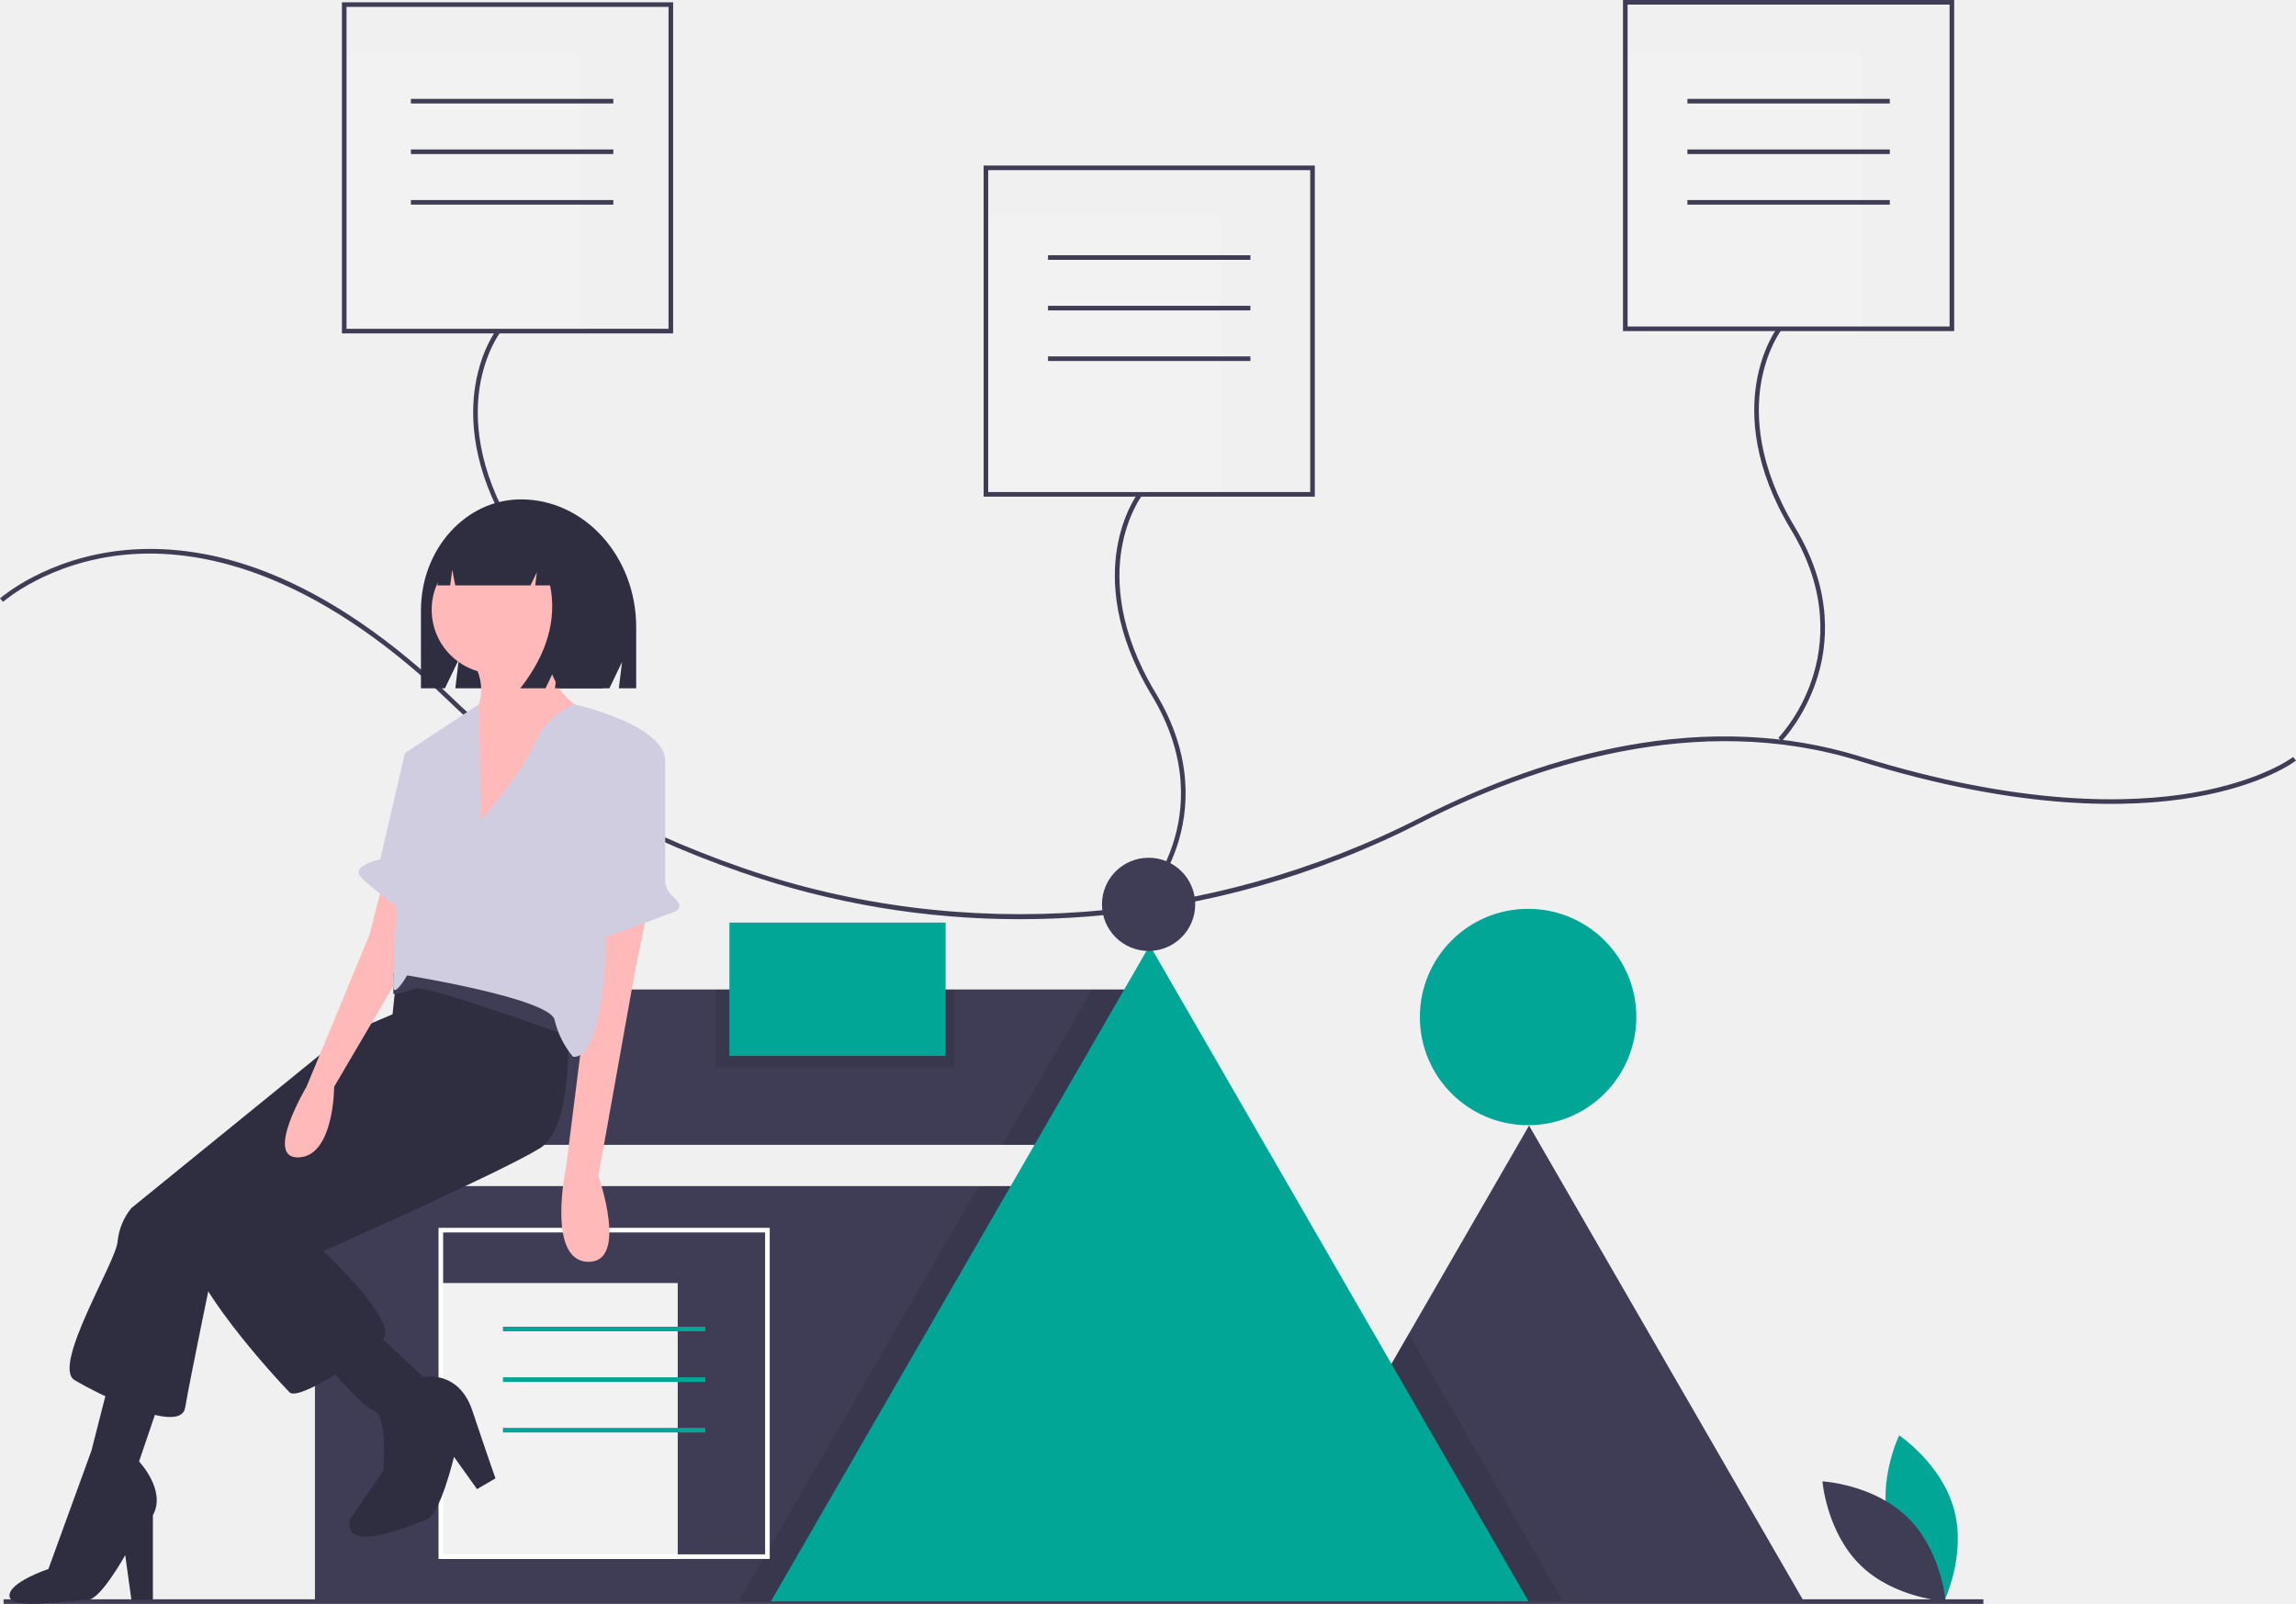
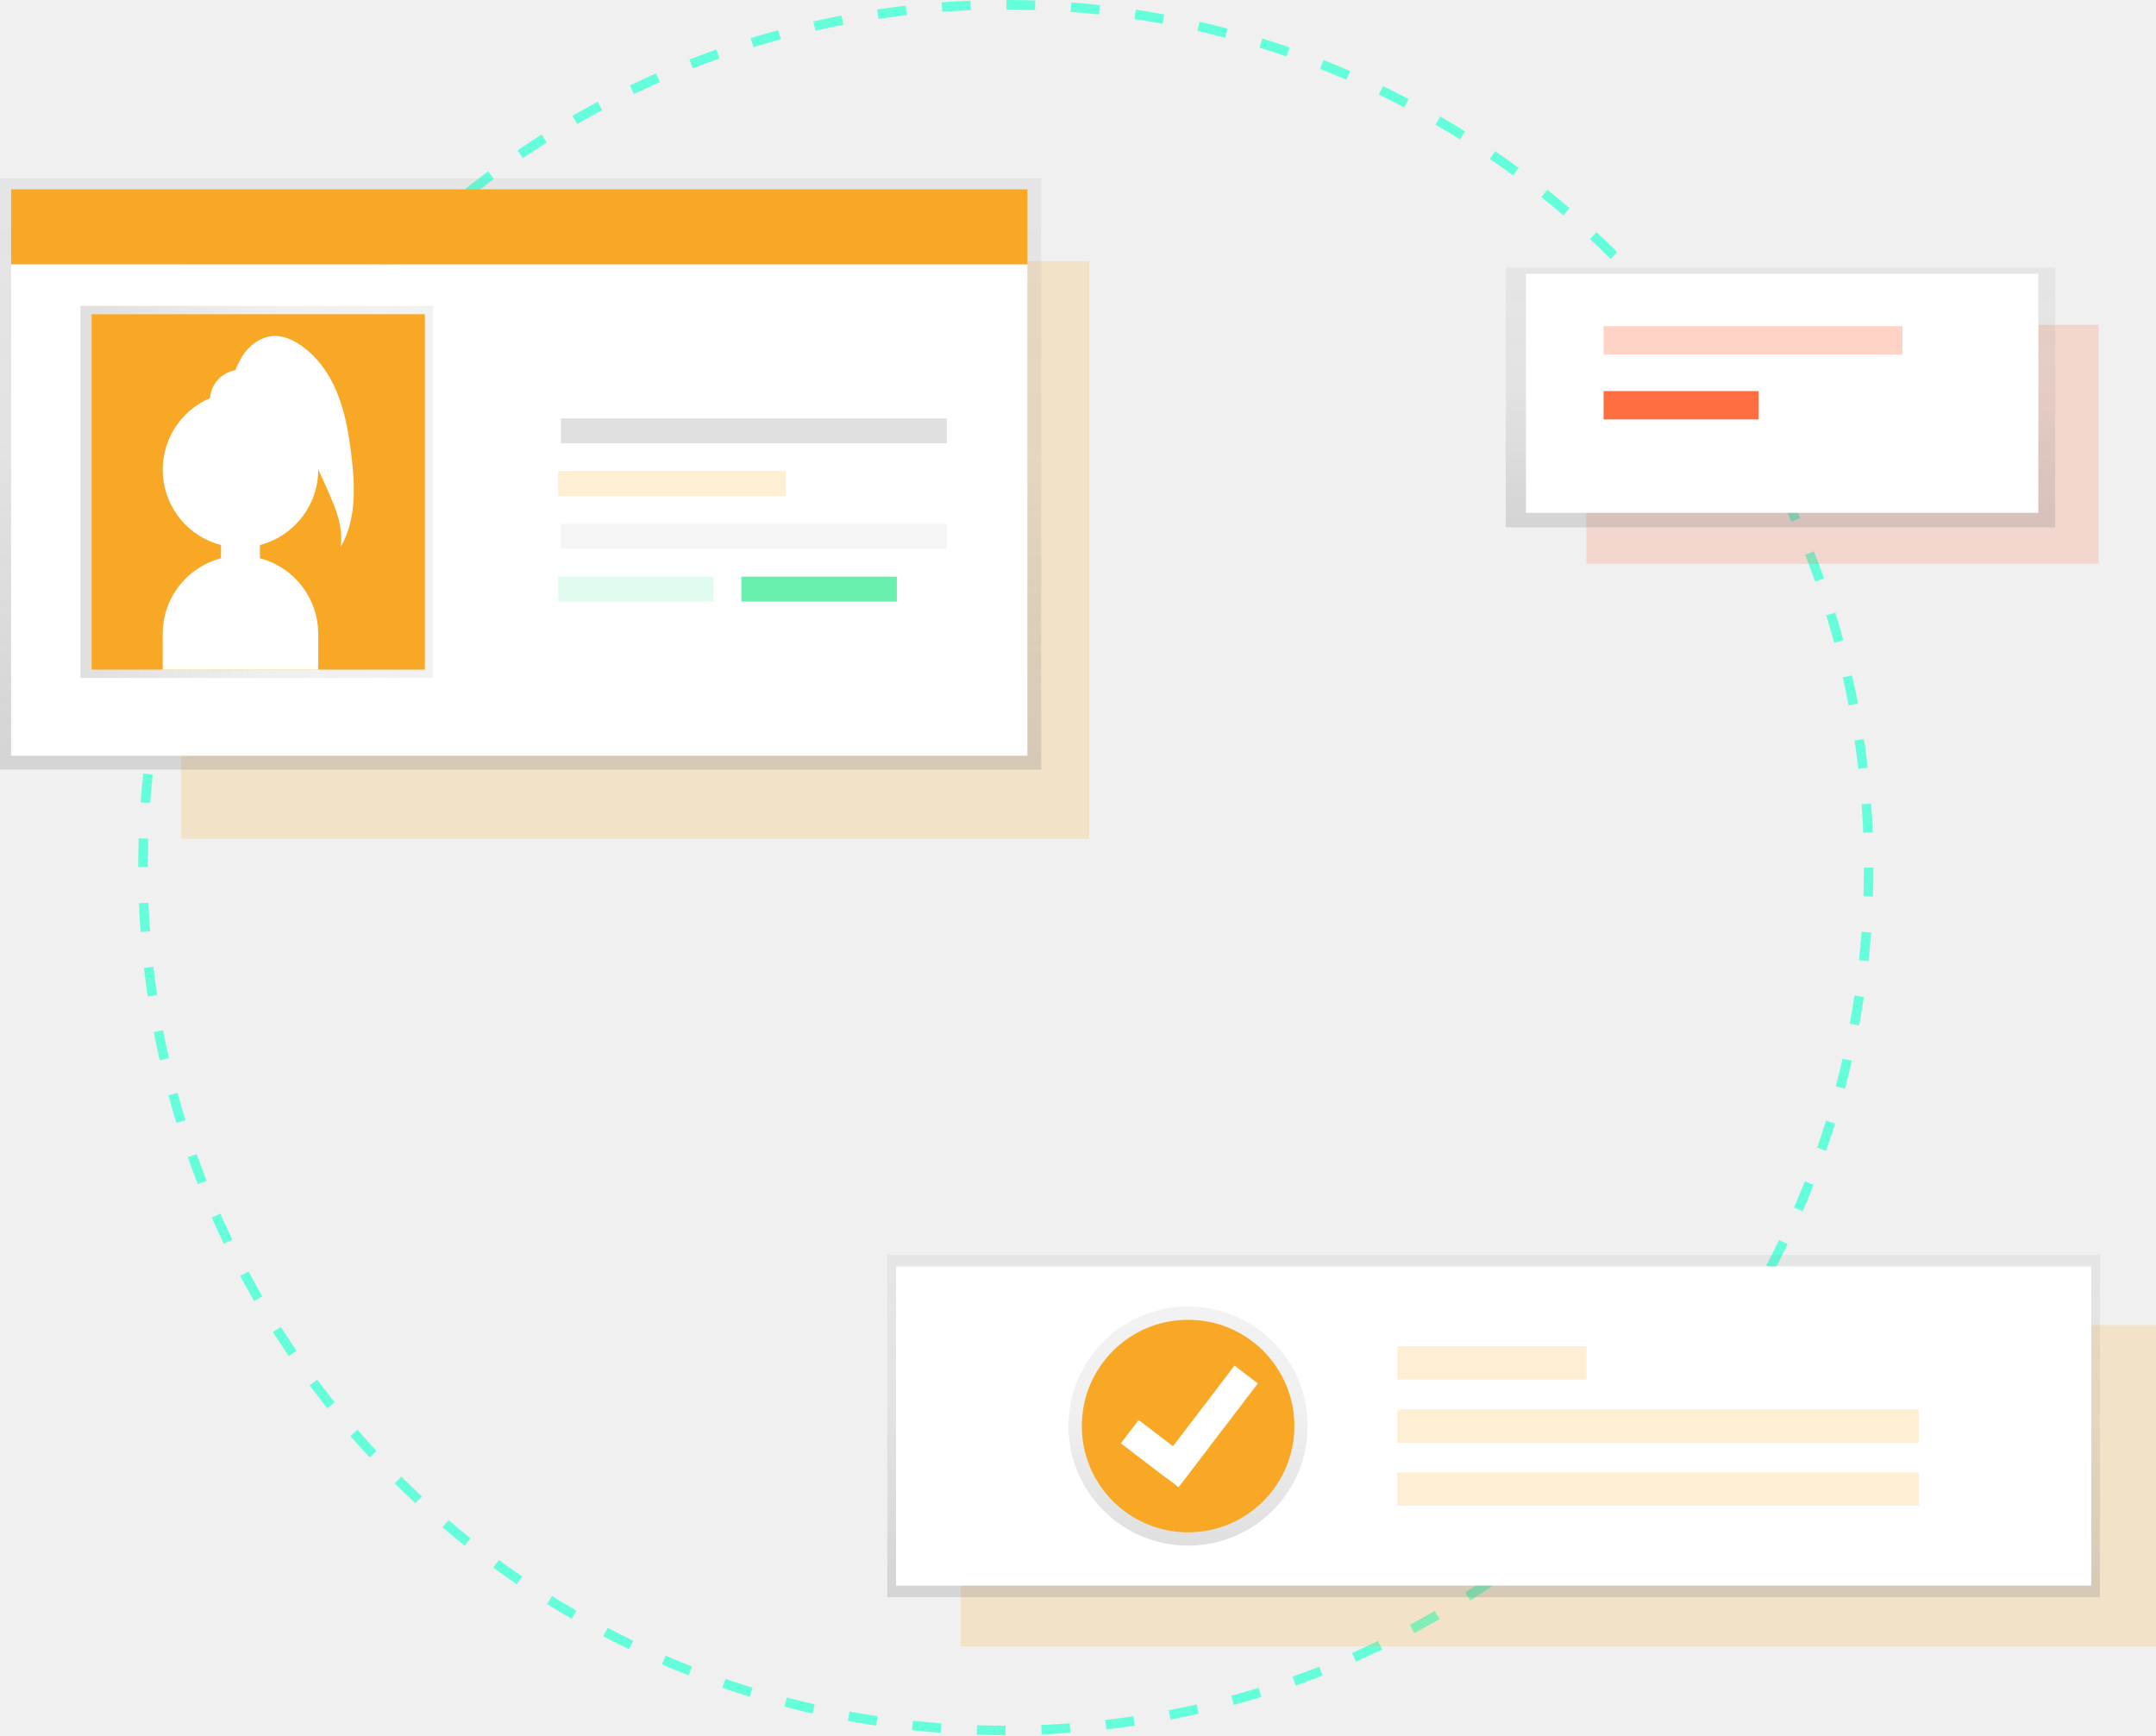
- <svg xmlns="http://www.w3.org/2000/svg" id="bfc717e4-0ce1-40c2-86b9-35a542da0074" data-name="Layer 1" width="998.282" height="697.551" viewBox="0 0 998.282 697.551">
-   <rect x="149.668" y="24" width="103" height="120" fill="#f2f2f2" />
-   <rect x="427.668" y="94" width="103" height="120" fill="#f2f2f2" />
-   <rect x="706.668" y="24" width="103" height="120" fill="#f2f2f2" />
-   <rect x="228.621" y="430.337" width="270.99" height="67.57" fill="#3f3d56" />
-   <polygon points="784.198 696.3 545.438 696.3 612.488 580.17 664.818 489.53 784.198 696.3" fill="#3f3d56" />
-   <rect x="136.938" y="515.85" width="396.84" height="180.5" fill="#3f3d56" />
-   <circle cx="664.4" cy="442.315" r="47.055" fill="#02a697" />
-   <rect x="1.564" y="695.551" width="860.79" height="2" fill="#3f3d56" />
-   <polygon points="499.608 434.87 499.608 497.91 435.798 497.91 474.798 430.34 496.998 430.34 499.608 434.87" opacity="0.1" />
-   <polygon points="533.778 515.85 533.778 696.35 321.228 696.35 321.428 696 425.438 515.85 533.778 515.85" opacity="0.1" />
-   <polygon points="679.538 696.3 545.438 696.3 612.488 580.17 615.488 585.36 679.538 696.3" opacity="0.1" />
-   <polygon points="664.628 696.45 335.168 696.45 335.428 696 443.478 508.85 499.898 411.12 600.488 585.36 664.538 696.3 664.628 696.45" fill="#02a697" />
-   <circle cx="499.4" cy="393.315" r="20.268" fill="#3f3d56" />
-   <path d="M544.296,500.99A368.021,368.021,0,0,1,423.574,480.725C371.522,462.728,328.879,437.905,296.832,406.944c-60.621-58.566-110.321-67.392-141.333-64.486-33.57,3.147-53.111,20.338-53.304,20.511l-1.335-1.489c.197-.177,20.141-17.758,54.323-21.001,20.045-1.901,41.008,1.411,62.307,9.847,26.561,10.52,53.723,29.085,80.733,55.179,31.836,30.757,74.231,55.429,126.006,73.33,95.047,32.861,202.169,24.905,293.899-21.829,30.371-15.475,60.389-26.037,89.218-31.394,36.354-6.757,70.83-5.188,102.479,4.658,69.549,21.637,117.054,20.49,144.658,15.719,29.784-5.148,43.298-15.451,43.431-15.554l1.229,1.579c-.56.435-14.046,10.714-44.319,15.946-27.822,4.81-75.667,5.975-145.592-15.781-70.801-22.024-142.509,2.312-190.195,26.608A383.879,383.879,0,0,1,573.398,499.872Q558.795,500.99,544.296,500.99Z" transform="translate(-100.8589 -101.2244)" fill="#3f3d56" />
-   <path d="M318.508,424.573l-1.431-1.397a73.107,73.107,0,0,0,14.662-25.651c4.866-14.643,7.243-37.769-9.068-64.783-16.688-27.64-17.439-50.089-15.131-64.055,2.512-15.196,8.921-23.714,9.192-24.069l1.589,1.214c-.064.083-6.417,8.556-8.828,23.299-2.226,13.611-1.449,35.517,14.889,62.577,16.728,27.705,14.25,51.473,9.226,66.533C328.165,414.558,318.9,424.171,318.508,424.573Z" transform="translate(-100.8589 -101.2244)" fill="#3f3d56" />
-   <path d="M393.527,246.224h-144v-144h144Zm-142-2h140v-140h-140Z" transform="translate(-100.8589 -101.2244)" fill="#3f3d56" />
-   <path d="M597.508,495.572l-1.432-1.396a73.122,73.122,0,0,0,14.662-25.65c4.866-14.644,7.242-37.77-9.068-64.784-16.688-27.64-17.438-50.089-15.13-64.055,2.512-15.196,8.92-23.714,9.192-24.069l1.589,1.214c-.063.083-6.417,8.556-8.828,23.299-2.226,13.611-1.449,35.517,14.89,62.577,16.728,27.705,14.249,51.473,9.225,66.534C607.165,485.558,597.9,495.171,597.508,495.572Z" transform="translate(-100.8589 -101.2244)" fill="#3f3d56" />
-   <path d="M672.527,317.224h-144v-144h144Zm-142-2h140v-140h-140Z" transform="translate(-100.8589 -101.2244)" fill="#3f3d56" />
-   <path d="M875.508,423.573l-1.432-1.397a73.115,73.115,0,0,0,14.662-25.651c4.866-14.643,7.242-37.769-9.068-64.783-16.688-27.64-17.438-50.089-15.13-64.055,2.512-15.196,8.92-23.714,9.192-24.069l1.589,1.214c-.063.083-6.417,8.556-8.828,23.299-2.226,13.611-1.449,35.517,14.89,62.577,16.728,27.705,14.249,51.473,9.225,66.533C885.165,413.558,875.9,423.171,875.508,423.573Z" transform="translate(-100.8589 -101.2244)" fill="#3f3d56" />
-   <path d="M950.527,245.224h-144v-144h144Zm-142-2h140v-140h-140Z" transform="translate(-100.8589 -101.2244)" fill="#3f3d56" />
-   <rect x="178.668" y="43" width="88" height="2" fill="#3f3d56" />
-   <rect x="178.668" y="65" width="88" height="2" fill="#3f3d56" />
-   <rect x="178.668" y="87" width="88" height="2" fill="#3f3d56" />
-   <rect x="455.668" y="111" width="88" height="2" fill="#3f3d56" />
-   <rect x="455.668" y="133" width="88" height="2" fill="#3f3d56" />
-   <rect x="455.668" y="155" width="88" height="2" fill="#3f3d56" />
-   <rect x="733.668" y="43" width="88" height="2" fill="#3f3d56" />
-   <rect x="733.668" y="65" width="88" height="2" fill="#3f3d56" />
-   <rect x="733.668" y="87" width="88" height="2" fill="#3f3d56" />
-   <path d="M922.279,765.377c5.391,19.928,23.856,32.27,23.856,32.27s9.725-19.968,4.334-39.896-23.856-32.27-23.856-32.27S916.888,745.448,922.279,765.377Z" transform="translate(-100.8589 -101.2244)" fill="#02a697" />
-   <path d="M930.201,761.094c14.793,14.4,16.6,36.537,16.6,36.537s-22.177-1.211-36.97-15.611-16.6-36.537-16.6-36.537S915.408,746.693,930.201,761.094Z" transform="translate(-100.8589 -101.2244)" fill="#3f3d56" />
-   <rect x="191.668" y="558" width="103" height="120" fill="#f2f2f2" />
-   <path d="M435.527,779.224h-144v-144h144Zm-142-2h140v-140h-140Z" transform="translate(-100.8589 -101.2244)" fill="#fff" />
-   <rect x="218.668" y="577" width="88" height="2" fill="#02a697" />
-   <rect x="218.668" y="599" width="88" height="2" fill="#02a697" />
-   <rect x="218.668" y="621" width="88" height="2" fill="#02a697" />
-   <path d="M327.397,318.411h-0c-24.032,0-43.514,21.62-43.514,48.291v33.885h10.421l6.033-12.555-1.508,12.555h66.985l5.485-11.413-1.371,11.413h7.542V373.981C377.47,343.29,355.052,318.411,327.397,318.411Z" transform="translate(-100.8589 -101.2244)" fill="#2f2e41" />
-   <path d="M277.538,539.796,250.821,551.151,157.979,626.627a27.326,27.326,0,0,0-6.011,14.694c-.668,8.683-28.721,54.102-18.702,60.113s46.087,24.045,48.091,12.023,12.691-63.453,12.691-63.453l89.502-80.151Z" transform="translate(-100.8589 -101.2244)" fill="#2f2e41" />
-   <path d="M172.674,703.438l-11.355,33.396s12.023,12.691,6.011,23.377v36.736h-9.351l-2.672-19.37s-10.651,19.125-16.03,19.37c-11.277.513-33.609,4.524-34.277-1.487s16.911-11.872,16.911-11.872l18.702-51.43,8.015-31.393Z" transform="translate(-100.8589 -101.2244)" fill="#2f2e41" />
-   <path d="M347.003,531.113s6.011,58.778-11.355,69.464S241.47,645.329,241.47,645.329s32.728,30.725,26.049,38.072-36.736,27.385-40.744,23.377-48.759-52.098-43.415-67.461,79.483-65.457,79.483-65.457l8.683-31.393,2.672-25.381,28.053-18.034Z" transform="translate(-100.8589 -101.2244)" fill="#2f2e41" />
-   <circle cx="215.543" cy="265.195" r="27.845" fill="#ffb9b9" />
-   <path d="M337.986,377.824s-1.336,25.381,19.37,33.396S305.925,471.334,305.925,471.334V413.224s9.351-10.019,0-25.381Z" transform="translate(-100.8589 -101.2244)" fill="#ffb9b9" />
-   <path d="M382.403,497.049,377.059,523.098,361.029,612.6s13.359,38.072-4.675,37.404-9.351-41.411-9.351-41.411l9.351-74.14V505.732Z" transform="translate(-100.8589 -101.2244)" fill="#ffb9b9" />
-   <path d="M267.519,484.358l-6.011,23.377-27.385,66.125s-18.702,31.393-3.34,30.725,15.362-30.725,15.362-30.725l31.393-53.434V490.37Z" transform="translate(-100.8589 -101.2244)" fill="#ffb9b9" />
-   <path d="M262.844,679.393l22.042,20.706s15.362-3.34,21.374,14.694,10.019,29.389,10.019,29.389l-8.015,4.675-10.019-14.026s-6.011,25.381-12.023,27.385-36.068,15.362-33.396,0l14.694-21.374s2.004-24.045-4.008-26.049S241.47,692.751,241.47,692.751Z" transform="translate(-100.8589 -101.2244)" fill="#2f2e41" />
-   <path d="M348.061,551.819s-62.785-22.71-66.793-20.706a30.12,30.12,0,0,1-9.408,2.442l.057-9.121s20.706-7.347,32.061-2.672,46.087,25.381,46.087,25.381Z" transform="translate(-100.8589 -101.2244)" fill="#3f3d56" />
-   <path d="M309.933,457.975s18.034-20.706,23.377-33.396a32.791,32.791,0,0,1,17.335-17.046s40.106,9.031,39.439,25.061-25.381,40.744-25.381,40.744,3.34,88.834-14.694,87.498a38.682,38.682,0,0,1-8.015-16.03c-2.004-9.351-64.121-19.37-64.121-19.37s-5.343,9.351-6.011,5.343,5.343-102.193,5.343-102.193l31.851-21.054Z" transform="translate(-100.8589 -101.2244)" fill="#d0cde1" />
-   <path d="M384.939,426.141l.447.251a9.215,9.215,0,0,1,4.705,8.037l-.007,49.569a9.288,9.288,0,0,0,3.304,7.069c2.573,2.188,4.959,5.342.035,6.983-8.015,2.672-39.408,16.03-40.076,11.355s-2.004-10.019,0-10.019c1.569,0,10.915-47.896,18.426-68.374A9.216,9.216,0,0,1,384.939,426.141Z" transform="translate(-100.8589 -101.2244)" fill="#d0cde1" />
-   <path d="M286.221,426.249l-9.351,2.672-10.687,46.087s-12.691,2.672-8.683,7.347S278.206,499.053,278.206,499.053Z" transform="translate(-100.8589 -101.2244)" fill="#d0cde1" />
-   <path d="M339.767,331.713a22.821,22.821,0,0,0-18.006-9.189h-.854c-16.472,0-29.824,14.905-29.824,33.291v0h5.519l.891-6.785,1.307,6.785h32.734l2.742-5.74-.686,5.74h6.44q4.507,22.385-12.953,44.771h10.97l5.485-11.48-1.371,11.48h20.911l4.114-26.403C367.186,354.409,355.697,337.642,339.767,331.713Z" transform="translate(-100.8589 -101.2244)" fill="#2f2e41" />
-   <rect x="311.141" y="430.337" width="104" height="33.9" opacity="0.1" />
-   <rect x="317.141" y="401.237" width="94" height="58" fill="#02a697" />
+ <svg xmlns="http://www.w3.org/2000/svg" xmlns:xlink="http://www.w3.org/1999/xlink" id="d0a49112-1639-4682-9529-9d2abcda4fd6" data-name="Layer 1" width="907.03" height="730" viewBox="0 0 907.03 730">
+   <defs>
+     <linearGradient id="266ddccd-2bf2-4e28-b2e5-5ae966d4800f" x1="219.02" y1="323.78" x2="219.02" y2="74.96" gradientUnits="userSpaceOnUse">
+       <stop offset="0" stop-color="gray" stop-opacity="0.25" />
+       <stop offset="0.54" stop-color="gray" stop-opacity="0.12" />
+       <stop offset="1" stop-color="gray" stop-opacity="0.1" />
+     </linearGradient>
+     <linearGradient id="626d076d-6f89-411f-83f5-9b8674077322" x1="33.88" y1="206.96" x2="182.23" y2="206.96" xlink:href="#266ddccd-2bf2-4e28-b2e5-5ae966d4800f" />
+     <linearGradient id="e2ac2573-f441-4fda-b2ca-fa87ebeba1c3" x1="749.04" y1="221.83" x2="749.04" y2="112.64" xlink:href="#266ddccd-2bf2-4e28-b2e5-5ae966d4800f" />
+     <linearGradient id="bb3d1d29-a72a-47e9-9ad6-cff955e05eb4" x1="628.36" y1="671.95" x2="628.36" y2="527.93" xlink:href="#266ddccd-2bf2-4e28-b2e5-5ae966d4800f" />
+     <linearGradient id="69187472-cad7-4cbf-a29f-e953f1d019d9" x1="499.83" y1="650.24" x2="499.83" y2="549.64" xlink:href="#266ddccd-2bf2-4e28-b2e5-5ae966d4800f" />
+   </defs>
+   <circle cx="423.15" cy="365" r="363" fill="none" stroke="#64ffda" stroke-miterlimit="10" stroke-width="4" stroke-dasharray="12.07 15.09" />
+   <rect x="76.24" y="109.89" width="381.98" height="242.97" fill="#f9a826" opacity="0.2" />
+   <rect y="74.96" width="438.05" height="248.81" fill="url(#266ddccd-2bf2-4e28-b2e5-5ae966d4800f)" />
+   <rect x="4.67" y="111.18" width="427.54" height="206.76" fill="#fff" />
+   <rect x="33.88" y="128.7" width="148.35" height="156.53" fill="url(#626d076d-6f89-411f-83f5-9b8674077322)" />
+   <rect x="38.55" y="132.2" width="140.18" height="149.52" fill="#f9a826" />
+   <path d="M294.27,276.24c-1.1-8.88-2.61-17.81-6-26.09s-8.86-15.94-16.46-20.66a18.81,18.81,0,0,0-9.1-3.15c-6-.21-11.45,3.8-14.52,8.91a41.57,41.57,0,0,0-2.71,5.51,12.83,12.83,0,0,0-10.65,11.75,32.72,32.72,0,0,0,4.63,61.78v5.58a32.84,32.84,0,0,0-24.53,31.67v15.19h65.42V351.54a32.84,32.84,0,0,0-24.53-31.67v-5.58a32.72,32.72,0,0,0,24.53-31.68c0-.08,0-.15,0-.23l3.68,8.19c3.5,7.8,7.09,16.18,5.73,24.62C296.46,303.71,295.9,289.46,294.27,276.24Z" transform="translate(-146.48 -85)" fill="#fff" />
+   <rect x="4.67" y="79.64" width="427.54" height="31.54" fill="#f9a826" />
+   <rect x="235.96" y="176.01" width="162.37" height="10.51" fill="#e0e0e0" />
+   <rect x="235.96" y="220.4" width="162.37" height="10.51" fill="#f5f5f5" />
+   <rect x="234.79" y="198.2" width="95.79" height="10.51" fill="#f9a826" opacity="0.2" />
+   <rect x="234.79" y="242.59" width="65.42" height="10.51" fill="#69f0ae" opacity="0.2" />
+   <rect x="311.89" y="242.59" width="65.42" height="10.51" fill="#69f0ae" />
+   <rect x="667.36" y="136.67" width="215.55" height="100.52" fill="#ff6e40" opacity="0.2" />
+   <rect x="633.47" y="112.64" width="231.14" height="109.19" fill="url(#e2ac2573-f441-4fda-b2ca-fa87ebeba1c3)" />
+   <rect x="641.97" y="115.24" width="215.55" height="100.52" fill="#fff" />
+   <rect x="674.63" y="137.22" width="125.74" height="11.93" fill="#ff6e40" opacity="0.3" />
+   <rect x="674.63" y="164.52" width="65.21" height="11.93" fill="#ff6e40" />
+   <rect x="404.2" y="557.44" width="502.83" height="135.25" fill="#f9a826" opacity="0.2" />
+   <rect x="373.29" y="527.93" width="510.15" height="144.01" fill="url(#bb3d1d29-a72a-47e9-9ad6-cff955e05eb4)" />
+   <rect x="376.95" y="532.81" width="502.83" height="134.25" fill="#fff" />
+   <circle cx="499.83" cy="599.94" r="50.3" fill="url(#69187472-cad7-4cbf-a29f-e953f1d019d9)" />
+   <circle cx="499.83" cy="599.94" r="44.71" fill="#f9a826" />
+   <g opacity="0.2">
+     <rect x="587.85" y="566.41" width="79.64" height="13.97" fill="#f9a826" />
+     <rect x="587.85" y="592.95" width="219.35" height="13.97" fill="#f9a826" />
+     <rect x="587.85" y="619.5" width="219.35" height="13.97" fill="#f9a826" />
+   </g>
+   <polygon points="529.17 582.01 519.35 574.52 493.47 608.43 479.03 597.41 471.54 607.22 490.9 622 490.95 621.93 495.85 625.67 529.17 582.01" fill="#fff" />
</svg>
